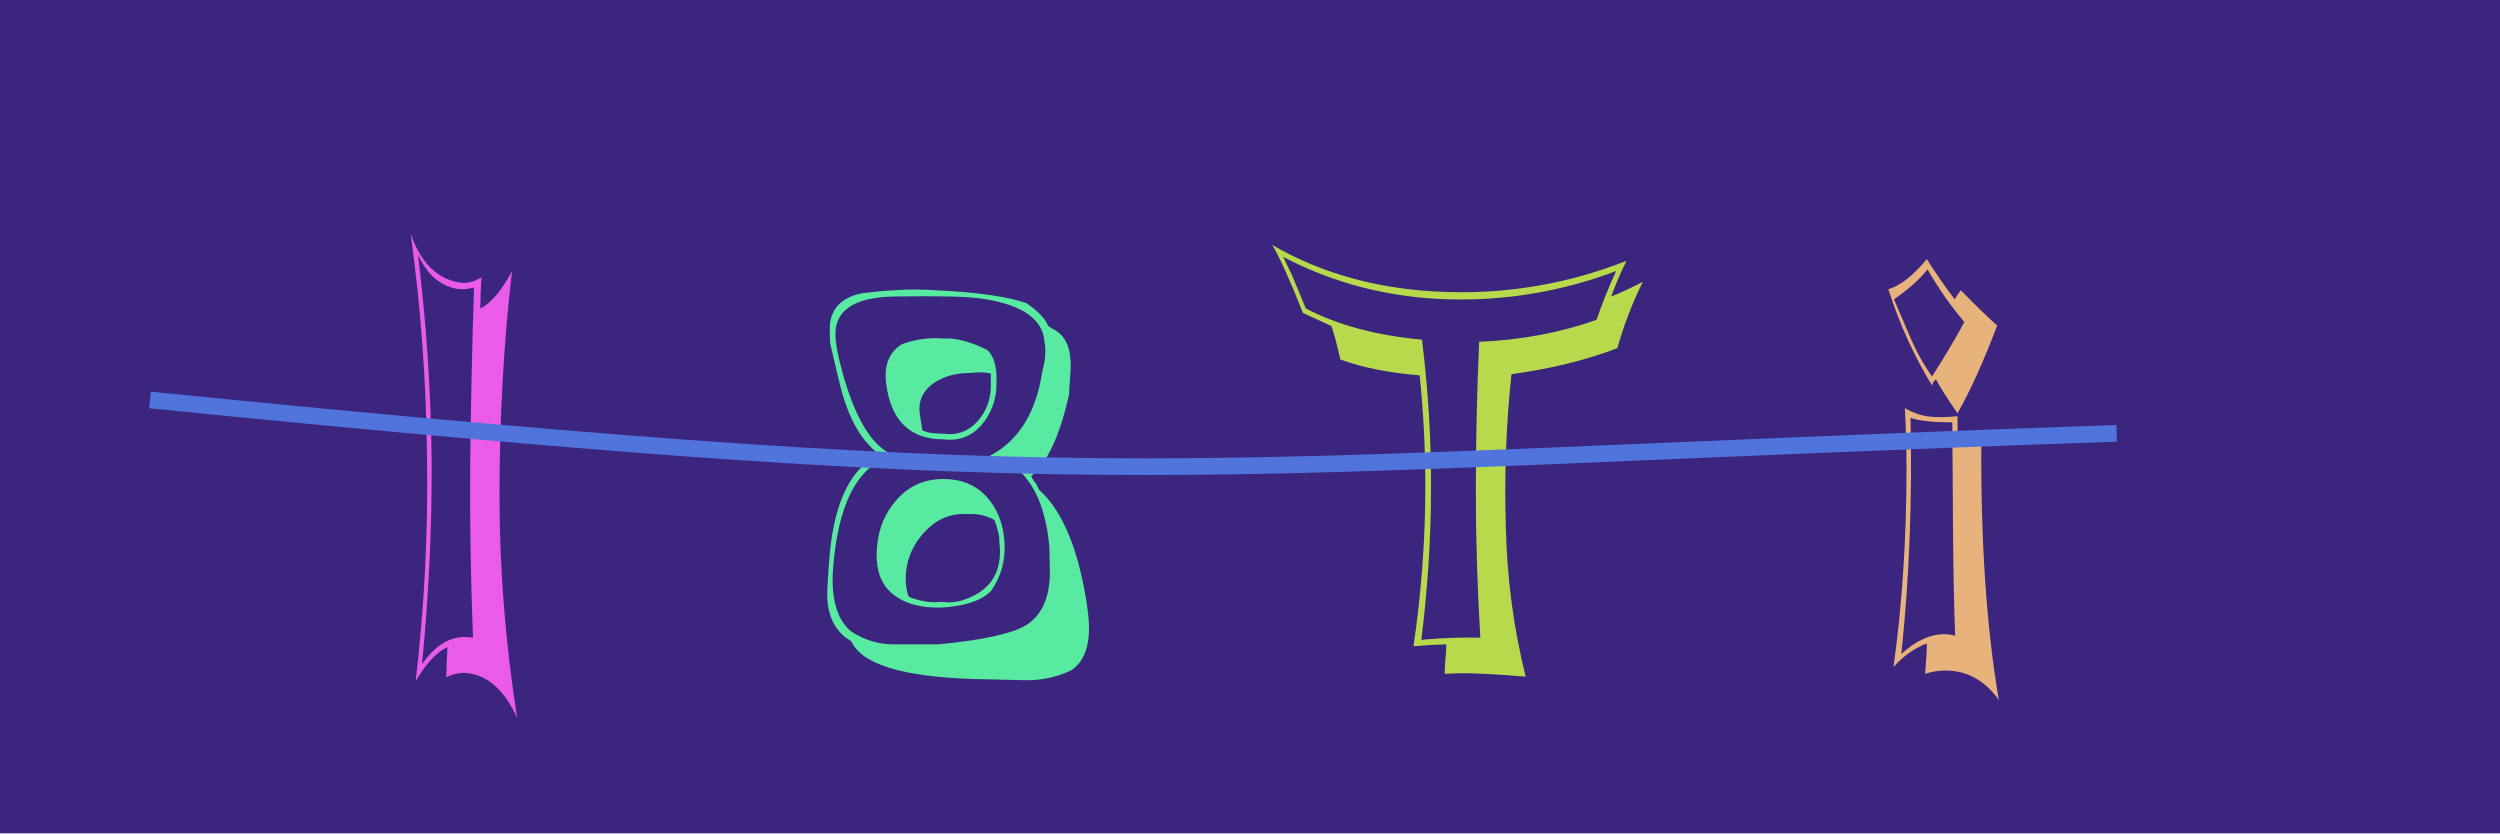
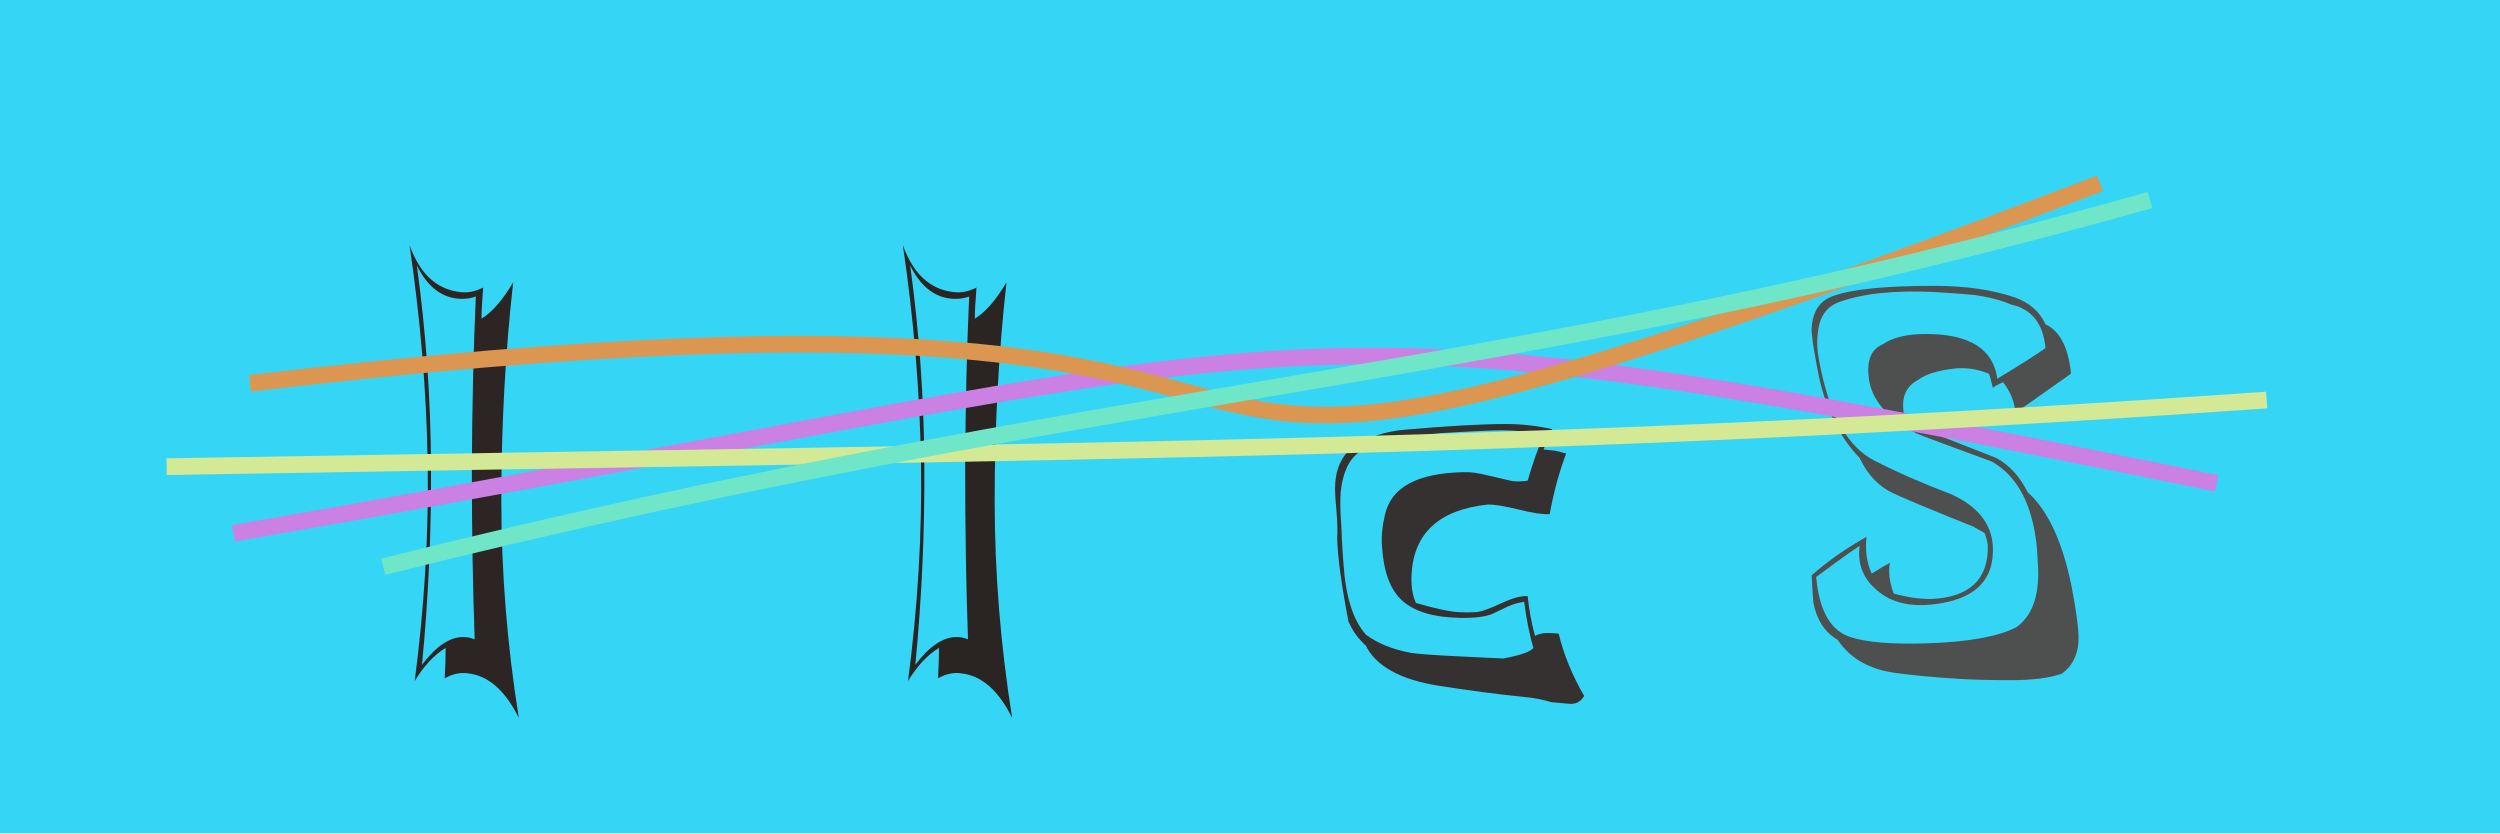
<svg xmlns="http://www.w3.org/2000/svg" width="150" height="50">
-   <rect width="100%" height="100%" fill="#3b257e" />
-   <path fill="#ea5bea" d="M25.08 15.28Q25.86 17.01 27.36 17.32Q27.83 17.42 28.44 17.25Q28.27 22.55 28.21 27.79Q28.17 32.95 28.38 38.26Q28.14 38.22 27.87 38.22Q26.47 38.22 25.32 39.85Q25.93 33.67 25.90 27.55Q25.83 21.40 25.08 15.28M24.94 40.87Q25.90 39.24 26.85 38.83Q26.78 39.75 26.78 40.64Q27.42 40.30 28.14 40.40Q29.94 40.67 31.03 43.08Q29.97 36.35 29.97 29.69Q29.97 22.79 30.72 16.26Q29.84 17.96 28.82 18.51Q28.82 17.59 28.89 16.64Q28.17 17.08 27.49 16.94Q25.52 16.57 24.64 14.02Q25.56 20.72 25.62 27.45Q25.73 34.14 24.94 40.87Z" />
-   <path fill="#57eaa0" d="M56.60 28.74Q54.93 28.74 53.85 29.93Q52.76 31.12 52.62 32.82Q52.45 34.72 53.54 35.62Q54.63 36.52 56.53 36.45Q58.61 36.32 59.45 35.47Q60.37 34.18 60.27 32.55Q60.17 30.88 59.20 29.81Q58.23 28.74 56.60 28.74M56.57 20.31Q55.31 20.21 54.12 20.65Q52.96 21.36 53.17 23.03Q53.61 26.36 56.60 26.36Q57.99 26.53 58.88 25.51Q59.76 24.49 59.79 23.10Q59.86 21.53 59.22 20.99Q57.72 20.24 56.57 20.31M56.33 38.66L53.61 38.66Q52.25 38.66 51.06 37.88Q49.84 36.86 49.97 34.31Q50.38 28.20 53.61 27.31Q51.57 26.50 50.38 21.70Q50.07 20.45 50.14 19.73Q50.41 17.83 53.71 17.79Q57.48 17.73 58.78 17.90Q62.21 18.37 62.62 20.17Q62.72 20.72 62.72 21.06Q62.72 21.67 62.55 22.21Q62.00 25.99 59.39 27.35Q62.51 28.06 62.96 32.78Q62.96 32.92 62.99 34.08Q63.06 36.52 61.63 37.47Q60.41 38.26 56.33 38.66M58.37 40.74L61.36 40.81Q62.89 40.87 64.25 40.23Q65.27 39.58 65.34 37.92Q65.37 36.93 65.03 35.20Q64.21 31.05 62.34 29.38L62.17 29.04L62.00 28.81L61.87 28.57Q63.33 27.35 64.15 23.64Q64.15 23.30 64.21 22.55Q64.28 21.94 64.21 21.40Q64.08 20.11 63.02 19.66L63.06 19.66L62.89 19.56Q62.65 18.92 61.60 18.20L61.63 18.20Q59.86 17.59 56.23 17.42Q54.83 17.32 53.61 17.42Q52.89 17.45 51.74 17.59Q50.01 17.93 49.80 19.39Q49.77 19.83 49.80 20.55Q49.90 21.02 50.41 23.13Q51.13 26.02 52.69 27.21L52.76 27.28Q50.28 28.43 49.80 33.06Q49.63 35.03 49.63 35.84Q49.70 37.44 50.75 38.26Q50.86 38.32 51.09 38.49Q52.01 40.53 58.37 40.74M58.06 30.85Q58.88 30.78 59.66 31.19Q60.00 32.07 59.96 32.55Q60.00 32.82 60.00 33.09Q60.00 35.20 57.96 35.94Q57.25 36.22 56.53 36.11Q55.55 36.22 54.53 35.81Q54.29 35.23 54.36 34.35Q54.49 32.92 55.56 31.83Q56.63 30.74 58.06 30.85M58.27 22.38Q58.98 22.28 59.45 22.42L59.45 23.13Q59.45 24.39 58.64 25.29Q57.82 26.19 56.60 26.02Q55.72 26.02 55.34 25.82Q55.31 25.58 55.21 24.97Q54.97 23.71 56.06 22.96Q57.01 22.35 58.27 22.38Z" />
-   <path fill="#b7da4d" d="M88.82 38.26Q87.08 38.22 85.28 38.39Q85.86 33.70 85.86 29.38Q85.89 25.03 85.32 20.38Q81.20 20.00 78.35 18.51L77.70 16.94Q77.53 16.50 76.99 15.41Q81.51 17.79 86.88 17.96Q92.11 18.10 96.97 16.26Q96.36 17.56 95.79 19.19Q92.56 20.34 88.75 20.51Q88.55 24.97 88.55 29.38Q88.55 33.80 88.82 38.26M97.59 15.65Q92.39 17.69 86.85 17.52Q80.90 17.35 76.34 14.70Q77.02 15.86 78.18 18.78Q78.76 19.05 79.88 19.56Q80.12 20.21 80.42 21.57Q82.46 22.31 85.18 22.52Q85.52 25.82 85.52 29.18Q85.52 33.97 84.81 38.77Q86.30 38.66 86.78 38.66Q86.78 38.94 86.73 39.53Q86.68 40.13 86.68 40.43Q87.73 40.36 89.09 40.43Q89.90 40.47 91.54 40.60Q90.45 36.22 90.35 31.59Q90.21 26.84 90.69 22.45Q94.22 21.97 97.04 20.89Q97.65 18.75 98.57 16.91Q97.38 17.52 96.67 17.79Q97.08 16.67 97.59 15.65Z" />
-   <path fill="#e8b27c" d="M114.63 25.07Q115.37 25.34 117.14 25.34L117.18 31.76Q117.21 35.57 117.31 38.15Q117.01 38.05 116.67 38.05Q115.37 38.05 114.08 39.24Q114.80 32.44 114.63 25.07M113.64 17.96Q115.00 17.01 115.65 16.16Q116.60 17.83 117.86 19.32Q117.14 20.68 115.92 22.59Q115.17 21.53 114.66 20.34L113.64 17.96M113.61 40.02Q114.49 39.04 115.61 38.60Q115.61 39.21 115.51 40.43Q116.12 40.23 116.70 40.23Q118.67 40.23 119.93 42.00Q118.81 35.44 118.88 26.36Q118.20 26.53 117.45 26.63L117.45 24.97Q116.53 25.07 115.82 25Q115.07 24.93 114.29 24.49Q114.39 26.29 114.39 28.13Q114.39 34.42 113.61 40.02M115.92 23.13L116.02 22.89L116.16 22.76Q116.53 23.47 117.45 24.80Q118.64 22.69 119.83 19.53Q119.05 18.85 117.65 17.42Q117.52 17.56 117.28 17.96Q116.43 16.84 115.61 15.55Q114.36 17.05 113.30 17.35Q114.29 20.45 115.92 23.13Z" />
-   <path d="M9 24 C69 30,69 28,127 26" stroke="#5073dc" fill="transparent" />
+   <rect width="100%" height="100%" fill="#35d6f5" />
+   <path fill="#2d2424" d="M25.01 15.92Q26.00 17.93 27.73 17.93Q28.17 17.93 28.55 17.79Q28.34 22.35 28.31 28.06Q28.31 33.67 28.48 38.36Q28.14 38.22 27.80 38.22Q26.57 38.22 25.32 39.89Q25.90 33.87 25.86 27.89Q25.83 21.91 25.01 15.92M24.88 40.87Q25.69 39.51 26.74 38.87Q26.74 39.75 26.68 40.70Q27.39 40.30 28.07 40.40Q29.91 40.60 31.13 43.08Q30.08 36.52 30.08 30.03Q30.08 23.30 30.79 16.94Q29.84 18.54 28.89 19.12Q28.89 18.47 28.99 17.25Q28.27 17.62 27.59 17.52Q25.49 17.28 24.57 14.70Q25.56 21.40 25.66 27.79Q25.76 34.18 24.88 40.87Z" />
+   <path fill="#2a2422" d="M54.61 15.92Q55.60 17.93 57.33 17.93Q57.77 17.93 58.15 17.79Q57.94 22.35 57.91 28.06Q57.91 33.67 58.08 38.36Q57.74 38.22 57.40 38.22Q56.17 38.22 54.92 39.89Q55.50 33.87 55.46 27.89Q55.43 21.91 54.61 15.92M54.48 40.87Q55.29 39.51 56.34 38.87Q56.34 39.75 56.28 40.70Q56.99 40.30 57.67 40.40Q59.51 40.60 60.73 43.08Q59.68 36.52 59.68 30.03Q59.68 23.30 60.39 16.94Q59.44 18.54 58.49 19.12Q58.49 18.47 58.59 17.25Q57.87 17.62 57.19 17.52Q55.09 17.28 54.17 14.70Q55.16 21.40 55.26 27.79Q55.36 34.18 54.48 40.87Z" />
+   <path fill="#353130" d="M90.19 39.51L87.51 39.38Q85.37 39.28 84.65 39.17Q83.02 38.87 81.97 38.09Q80.81 36.83 80.61 33.84Q80.57 33.40 80.51 32.31Q80.51 31.93 80.44 30.95Q80.40 30.20 80.44 29.55Q80.61 27.82 81.53 27.14Q83.26 26.12 87.58 25.92Q89.38 25.82 90.09 25.82Q91.42 25.82 92.64 26.09Q92.13 27.21 91.66 28.84Q91.21 28.91 90.77 28.87Q90.67 28.84 90.19 28.74L89.34 28.54Q88.39 28.30 87.85 28.33Q83.63 28.40 83.09 30.91Q82.85 31.93 82.92 32.78Q83.06 35.10 84.16 36.06Q85.26 37.03 87.58 37.07Q88.90 37.10 89.55 36.83L90.47 36.39Q90.94 36.18 91.45 36.11Q91.66 37.71 92.00 38.87Q91.79 39.21 90.19 39.51M93.08 42.13Q93.42 42.17 94.17 42.23Q94.75 42.27 95.05 41.76Q93.97 39.89 93.52 38.02Q93.22 37.98 92.81 37.98Q92.44 37.98 92.10 38.15Q91.79 37.03 91.66 35.77Q91.11 35.71 90.02 36.22Q88.94 36.73 88.49 36.73Q88.09 36.76 87.54 36.73Q86.73 36.69 84.96 36.18Q84.65 35.54 84.69 34.52Q84.86 30.74 89.28 30.27Q89.89 30.27 91.11 30.57Q92.34 30.88 92.98 30.85Q93.35 28.84 93.97 27.21Q93.63 27.11 93.29 27.04L92.61 26.97Q92.78 26.53 93.12 25.75Q91.76 25.44 90.36 25.44Q88.22 25.44 84.31 25.78Q82.58 25.92 81.19 26.80Q80.10 27.65 80.10 29.35Q80.10 29.72 80.20 30.81Q80.27 31.73 80.23 32.27Q80.27 33.97 80.91 37.30Q81.25 38.05 81.70 38.49L81.90 38.70L81.93 38.70Q82.85 40.60 86.35 41.15Q89.17 41.59 91.55 41.83Q92.27 41.89 93.08 42.13Z" />
+   <path fill="#4d504f" d="M115.56 38.60Q112.47 38.70 111.01 38.22Q109.24 37.64 108.97 34.62L110.26 33.67Q110.91 33.19 111.58 32.75Q111.35 34.45 112.77 35.54Q113.93 36.45 115.83 36.28Q119.74 35.91 119.57 32.75Q119.44 30.74 117.09 29.66Q114.54 28.70 112.43 27.62Q110.16 26.43 109.27 22.25Q109.17 21.84 109.07 21.16Q109.00 20.48 109.07 19.97Q109.21 18.54 110.33 18.13Q112.47 17.35 116.04 17.52Q117.67 17.62 118.38 17.69Q119.71 17.86 120.66 18.27Q122.53 18.68 122.73 20.89Q121.82 21.53 119.84 22.72Q119.47 20.04 115.56 20.04Q113.86 20.04 112.98 20.65Q111.92 21.09 112.13 22.69Q112.37 24.66 115.02 26.02Q115.49 26.22 119.50 27.69Q121.85 29.01 122.22 32.92Q122.22 33.06 122.29 34.18Q122.36 36.66 120.97 37.64Q119.30 38.49 115.56 38.60M117.64 40.74Q118.93 40.81 120.69 40.81Q122.56 40.81 123.69 40.43Q124.77 39.68 124.71 38.09Q124.67 37.20 124.33 35.37Q123.52 31.19 121.65 29.52Q120.97 28.13 119.78 27.48L115.02 25.61Q114.75 25.48 114.34 25.27L114.24 24.93L114.20 24.59Q114.07 23.33 115.09 22.79Q115.77 22.28 117.30 22.11Q118.32 22.01 119.33 22.42Q119.40 22.52 119.57 23.27Q119.74 23.13 120.18 22.93Q120.83 23.74 120.93 24.76Q121.00 24.73 124.26 22.42Q124.03 20.07 122.73 19.46Q122.22 18.34 120.93 17.86Q118.89 17.15 116.04 17.15Q111.65 17.15 109.99 17.76Q108.80 18.17 108.70 19.66Q108.66 20.14 109.04 22.11Q109.65 25.48 111.58 27.48Q112.30 29.01 113.64 29.62Q114.98 30.23 118.48 31.63L118.45 31.63L119.06 31.97L119.10 32.04Q119.23 32.41 119.27 32.72Q119.33 35.81 115.83 35.94Q114.78 35.94 113.62 35.61Q113.35 34.89 113.35 34.25Q113.35 34.01 113.39 33.77Q113.01 33.97 112.30 34.42Q111.86 33.43 111.99 32.21Q110.12 33.26 108.70 34.52Q108.73 35.23 108.80 36.15Q109.10 37.71 110.26 38.39Q111.35 40.02 113.62 40.36Q115.02 40.57 117.64 40.74Z" />
+   <path d="M14 32 C83 20,74 17,133 29" stroke="#cb80e4" fill="transparent" />
+   <path d="M15 23 C99 13,50 40,126 11" stroke="#db9651" fill="transparent" />
+   <path d="M10 28 C68 27,93 27,136 24" stroke="#d4e995" fill="transparent" />
+   <path d="M23 34 C67 23,90 23,129 12" stroke="#6fe6c8" fill="transparent" />
</svg>
